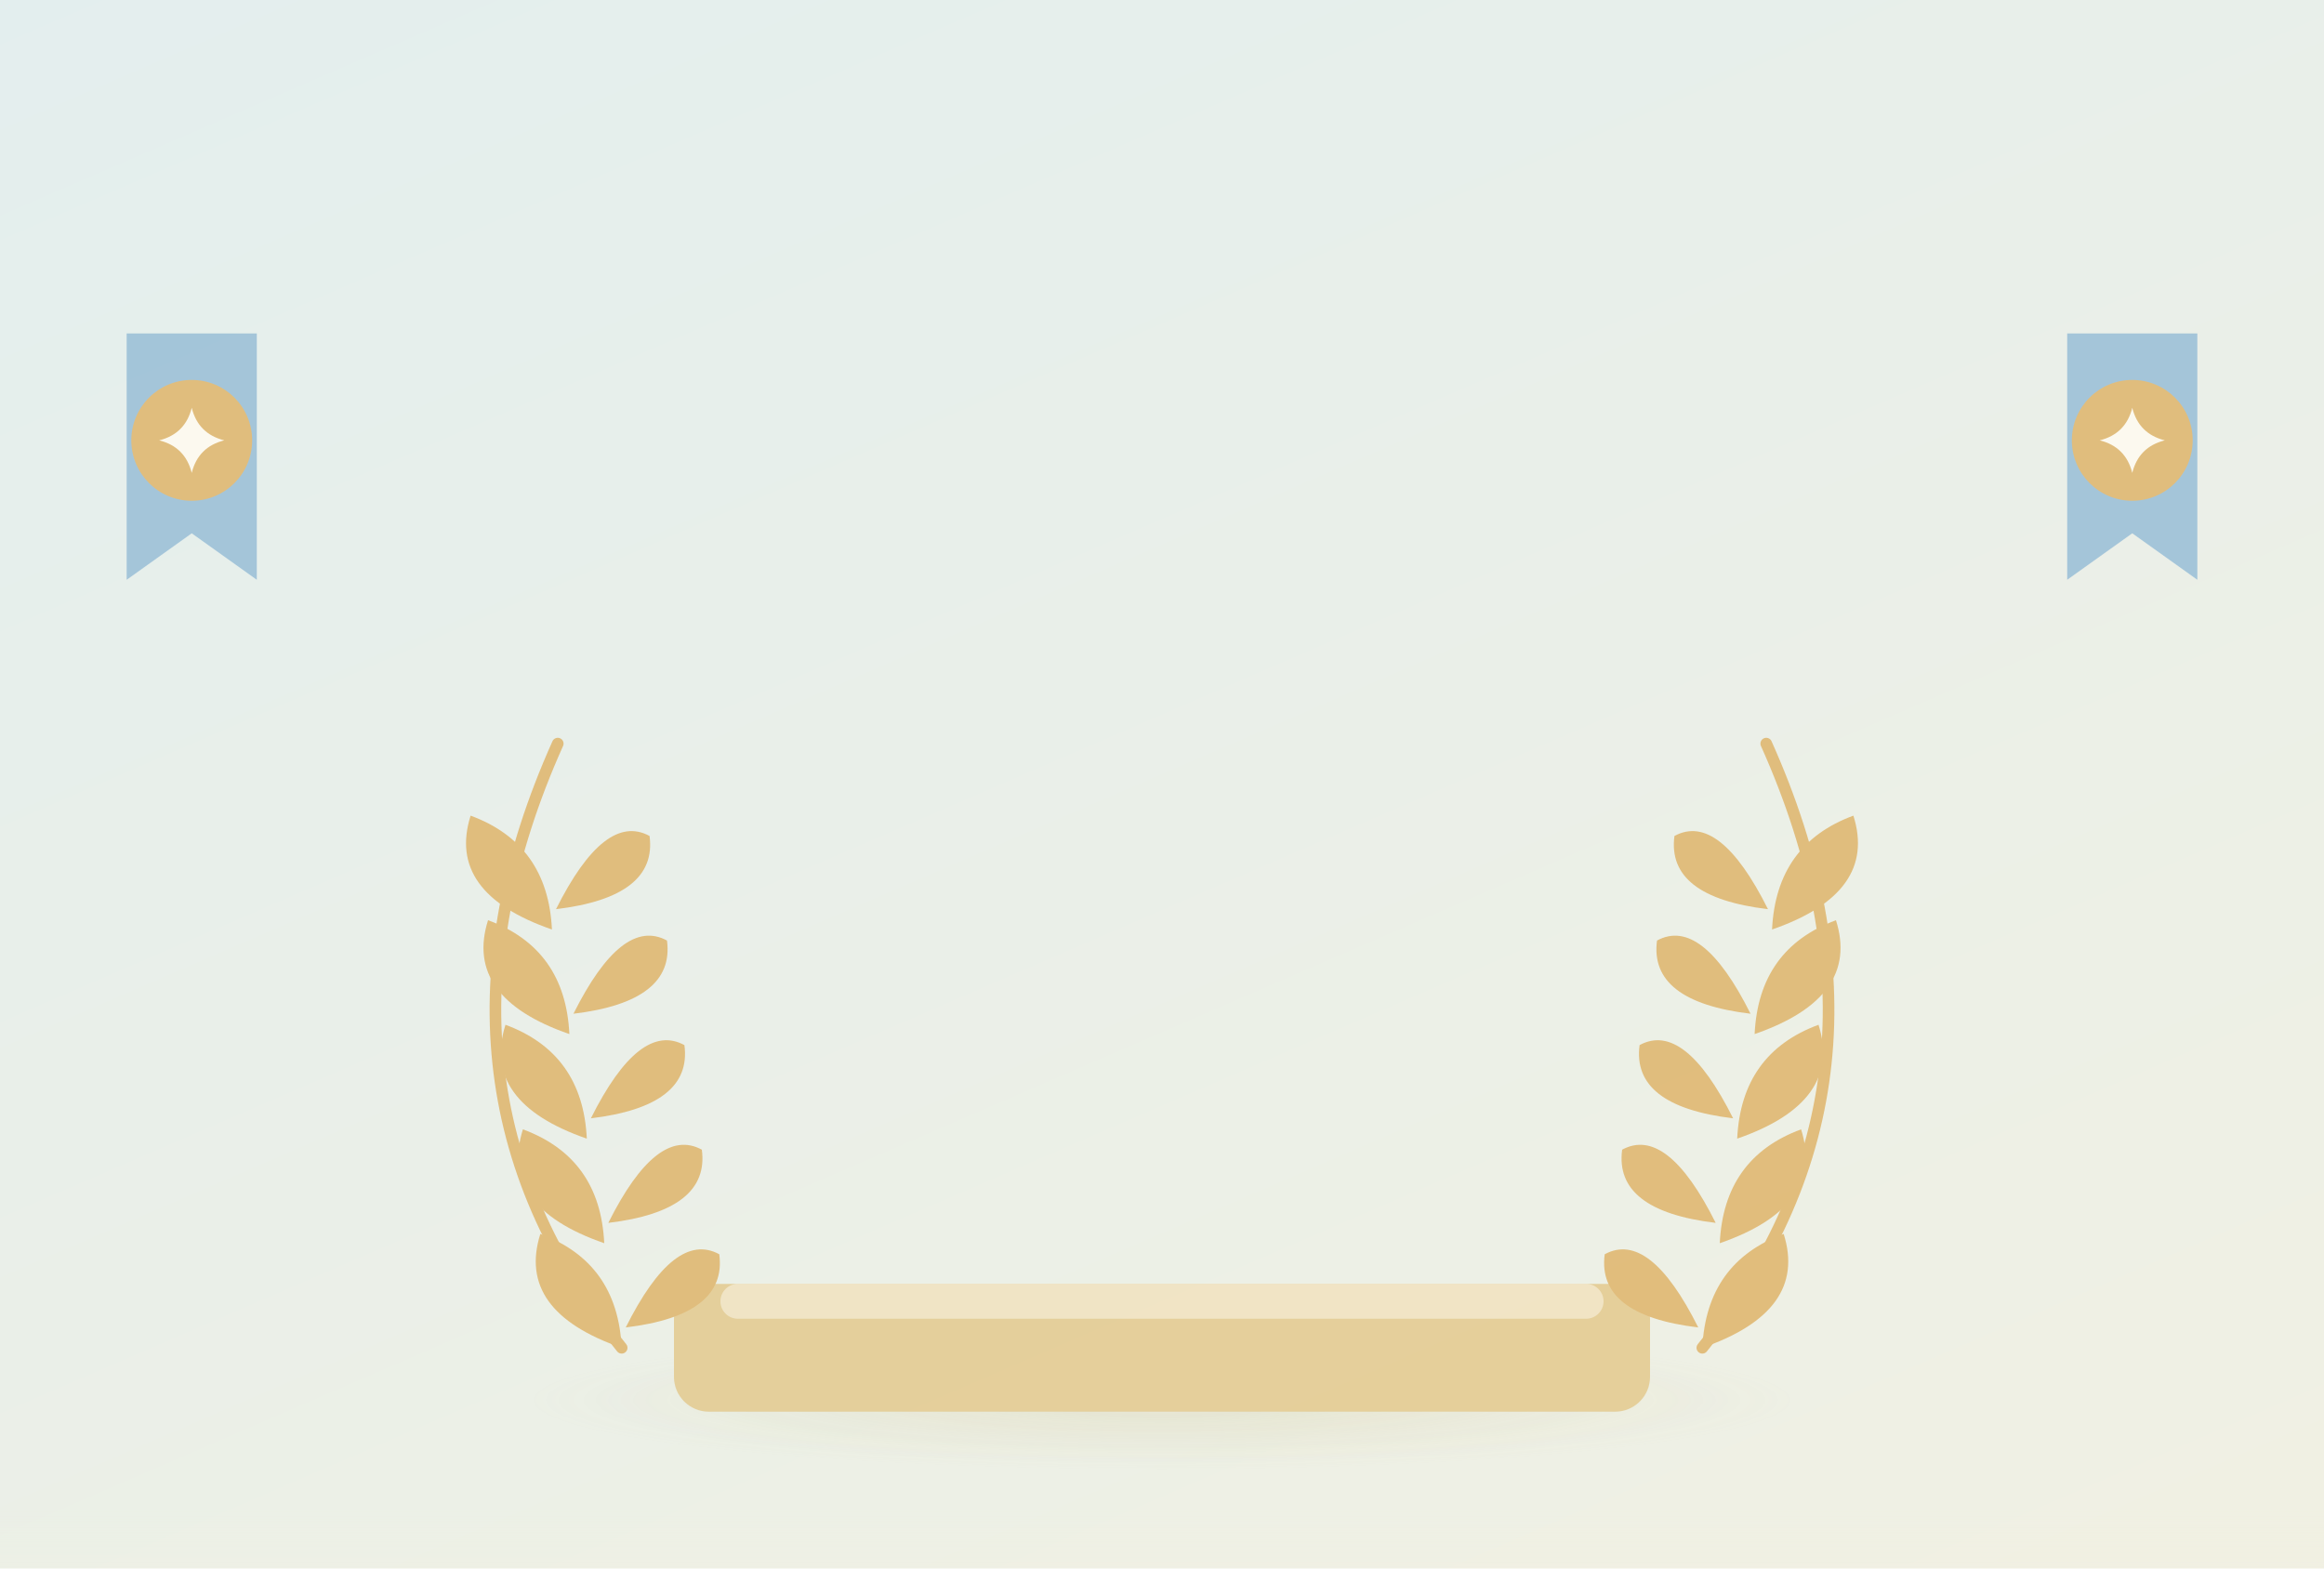
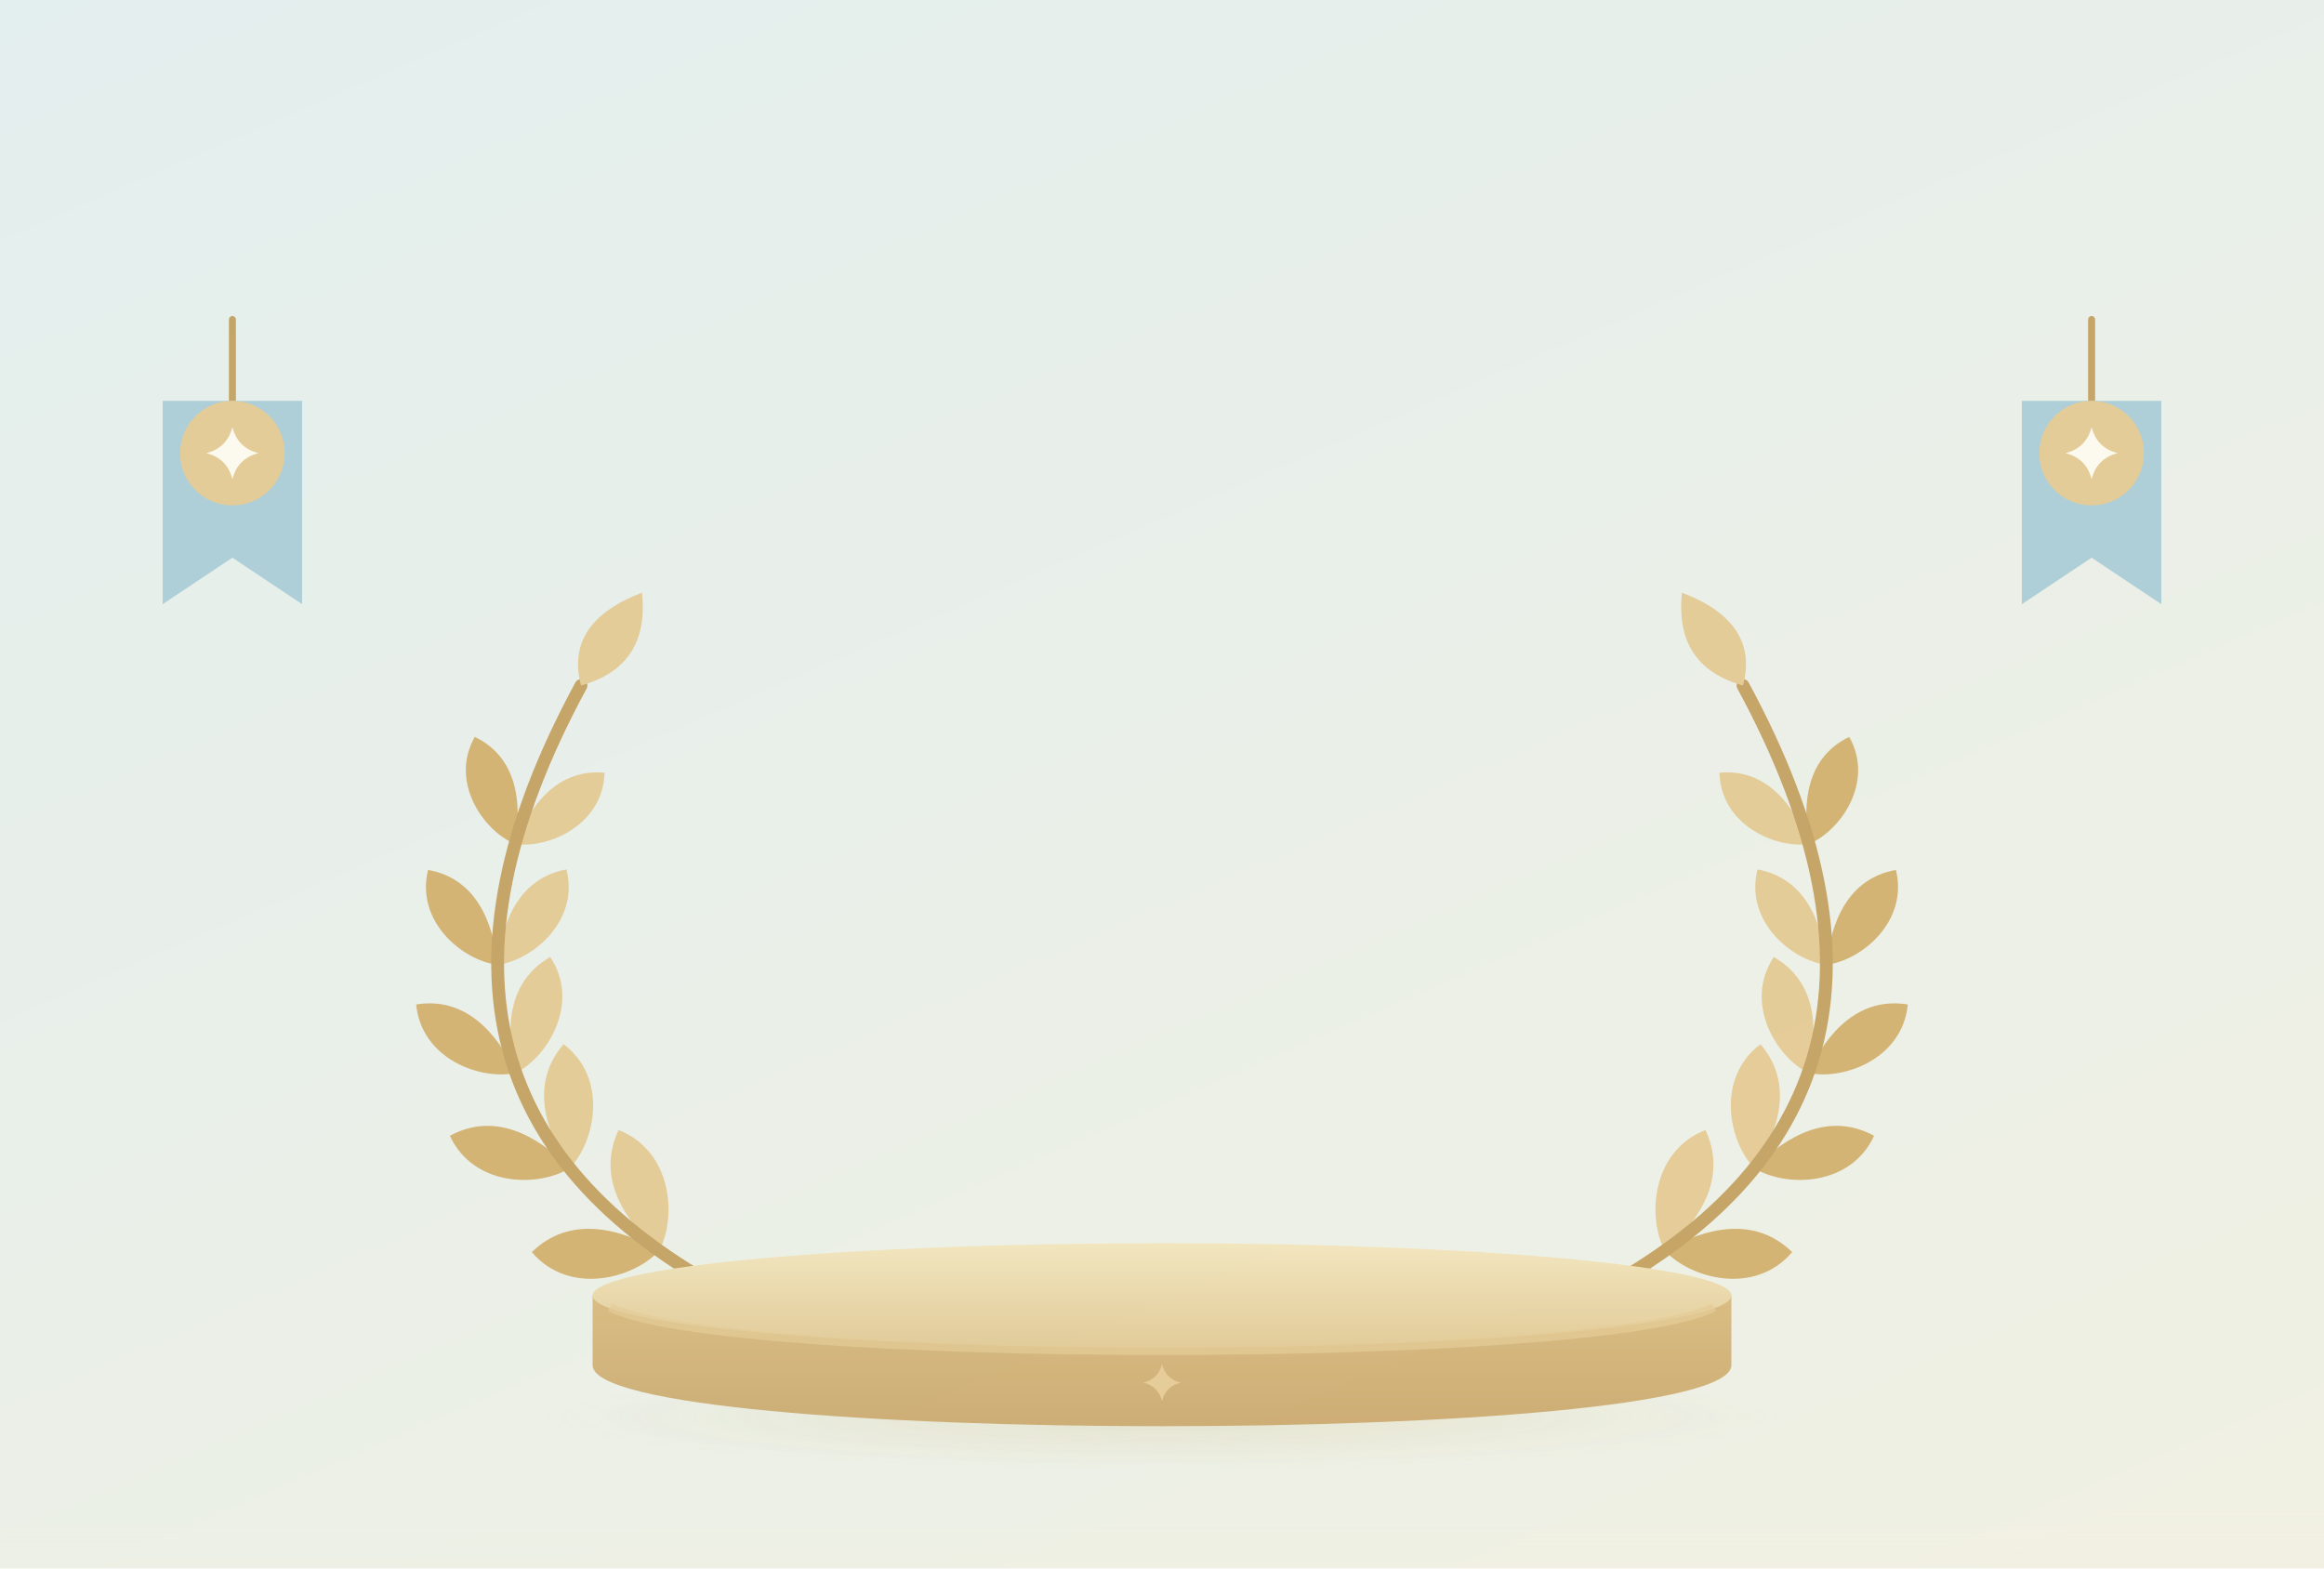
<svg xmlns="http://www.w3.org/2000/svg" viewBox="0 70 400 270" preserveAspectRatio="xMidYMid slice" aria-hidden="true" color="">
  <defs>
    <linearGradient id="world-_r_u_-champion-d-base" x2=".2" y2="1">
      <stop stop-color="#e1eef0" />
      <stop offset="1" stop-color="#fcf2d9" />
    </linearGradient>
    <radialGradient id="world-_r_u_-champion-d-glow">
      <stop stop-color="#fff6d9" stop-opacity="0.78" />
      <stop offset="1" stop-color="#fff6d9" stop-opacity="0" />
    </radialGradient>
    <radialGradient id="world-_r_u_-champion-d-shadow">
      <stop stop-color="#c0aa65" stop-opacity=".2" />
      <stop offset="1" stop-color="#c0aa65" stop-opacity="0" />
    </radialGradient>
    <linearGradient id="world-_r_u_-champion-d-quiet" x2="0" y2="1">
      <stop stop-color="#fcf2d9" stop-opacity="0" />
      <stop offset=".18" stop-color="#fcf2d9" stop-opacity=".7" />
      <stop offset=".7" stop-color="#fcf2d9" stop-opacity=".82" />
      <stop offset="1" stop-color="#fcf2d9" stop-opacity="0" />
    </linearGradient>
  </defs>
  <rect width="400" height="850" fill="url(#world-_r_u_-champion-d-base)" />
  <g opacity="0.86">
-     <ellipse cx="200" cy="311" rx="110" ry="12" fill="url(#world-_r_u_-champion-d-shadow)" />
-     <rect x="116" y="291" width="168" height="22" rx="6" fill="#e3ca8f" />
-     <rect x="124" y="291" width="152" height="6" rx="3" fill="#fffaf0" opacity=".5" />
-     <g transform="translate(107 302) rotate(0) scale(1 1)">
-       <path d="M0 0Q-37-46-11-104" fill="none" stroke="#dfb56c" stroke-width="2" stroke-linecap="round" stroke-linejoin="round" />
-       <g transform="translate(0 0) rotate(0) scale(0.7)">
-         <path d="M0 0Q-26-9-20-28Q-1-21 0 0M1-5Q13-29 24-23Q26-8 1-5" fill="#dfb56c" />
+     <defs>
+       <linearGradient id="world-_r_u_-champion-d-podium-top" x2="0" y2="1">
+         <stop stop-color="#f3e4b8" />
+         <stop offset="1" stop-color="#dfc58d" />
+       </linearGradient>
+       <linearGradient id="world-_r_u_-champion-d-podium-front" x2="0" y2="1">
+         <stop stop-color="#d6b574" />
+         <stop offset="1" stop-color="#c7a364" />
+       </linearGradient>
+     </defs>
+     <ellipse cx="200" cy="314" rx="108" ry="9" fill="url(#world-_r_u_-champion-d-shadow)" />
+     <g data-champion-wreath="left">
+       <g transform="translate(113.4464 285.2928) rotate(-54.61037) scale(0.8056)">
+         <path d="M0 0C-8 -1 -19 -10 -16 -22C-5 -20 -1 -10 0 0Z" fill="#cfaa62" />
+         <path d="M0 0C8 -1 19 -10 16 -22C5 -20 1 -10 0 0Z" fill="#e3c68b" />
      </g>
-       <g transform="translate(-3 -18) rotate(0) scale(0.7)">
-         <path d="M0 0Q-26-9-20-28Q-1-21 0 0M1-5Q13-29 24-23Q26-8 1-5" fill="#dfb56c" />
+       <g transform="translate(98.0546 271.0842) rotate(-38.84866) scale(0.7852)">
+         <path d="M0 0C-8 -1 -19 -10 -16 -22C-5 -20 -1 -10 0 0Z" fill="#cfaa62" />
+         <path d="M0 0C8 -1 19 -10 16 -22C5 -20 1 -10 0 0Z" fill="#e3c68b" />
      </g>
-       <g transform="translate(-6 -36) rotate(0) scale(0.7)">
-         <path d="M0 0Q-26-9-20-28Q-1-21 0 0M1-5Q13-29 24-23Q26-8 1-5" fill="#dfb56c" />
+       <g transform="translate(88.7896 254.6792) rotate(-19.50987) scale(0.7648)">
+         <path d="M0 0C-8 -1 -19 -10 -16 -22C-5 -20 -1 -10 0 0Z" fill="#cfaa62" />
+         <path d="M0 0C8 -1 19 -10 16 -22C5 -20 1 -10 0 0Z" fill="#e3c68b" />
      </g>
-       <g transform="translate(-9 -54) rotate(0) scale(0.7)">
-         <path d="M0 0Q-26-9-20-28Q-1-21 0 0M1-5Q13-29 24-23Q26-8 1-5" fill="#dfb56c" />
+       <g transform="translate(85.6514 236.0778) rotate(-0.2175528) scale(0.7444)">
+         <path d="M0 0C-8 -1 -19 -10 -16 -22C-5 -20 -1 -10 0 0Z" fill="#cfaa62" />
+         <path d="M0 0C8 -1 19 -10 16 -22C5 -20 1 -10 0 0Z" fill="#e3c68b" />
      </g>
-       <g transform="translate(-12 -72) rotate(0) scale(0.7)">
-         <path d="M0 0Q-26-9-20-28Q-1-21 0 0M1-5Q13-29 24-23Q26-8 1-5" fill="#dfb56c" />
+       <g transform="translate(88.64 215.28) rotate(15.45067) scale(0.724)">
+         <path d="M0 0C-8 -1 -19 -10 -16 -22C-5 -20 -1 -10 0 0Z" fill="#cfaa62" />
+         <path d="M0 0C8 -1 19 -10 16 -22C5 -20 1 -10 0 0Z" fill="#e3c68b" />
+       </g>
+       <path d="M128 294Q61 260 100 188" fill="none" stroke="#bf9953" stroke-width="2.2" stroke-linecap="round" stroke-linejoin="round" />
+       <g transform="translate(100 188) rotate(22) scale(0.75)">
+         <path d="M0 0Q-9-12 5-25Q13-10 0 0Z" fill="#e3c68b" />
      </g>
    </g>
-     <g transform="translate(293 302) rotate(0) scale(-1 1)">
-       <path d="M0 0Q-37-46-11-104" fill="none" stroke="#dfb56c" stroke-width="2" stroke-linecap="round" stroke-linejoin="round" />
-       <g transform="translate(0 0) rotate(0) scale(0.7)">
-         <path d="M0 0Q-26-9-20-28Q-1-21 0 0M1-5Q13-29 24-23Q26-8 1-5" fill="#dfb56c" />
+     <g data-champion-wreath="right" transform="translate(400 0) scale(-1 1)">
+       <g transform="translate(113.4464 285.2928) rotate(-54.61037) scale(0.8056)">
+         <path d="M0 0C-8 -1 -19 -10 -16 -22C-5 -20 -1 -10 0 0Z" fill="#cfaa62" />
+         <path d="M0 0C8 -1 19 -10 16 -22C5 -20 1 -10 0 0Z" fill="#e3c68b" />
      </g>
-       <g transform="translate(-3 -18) rotate(0) scale(0.7)">
-         <path d="M0 0Q-26-9-20-28Q-1-21 0 0M1-5Q13-29 24-23Q26-8 1-5" fill="#dfb56c" />
+       <g transform="translate(98.0546 271.0842) rotate(-38.84866) scale(0.7852)">
+         <path d="M0 0C-8 -1 -19 -10 -16 -22C-5 -20 -1 -10 0 0Z" fill="#cfaa62" />
+         <path d="M0 0C8 -1 19 -10 16 -22C5 -20 1 -10 0 0Z" fill="#e3c68b" />
      </g>
-       <g transform="translate(-6 -36) rotate(0) scale(0.7)">
-         <path d="M0 0Q-26-9-20-28Q-1-21 0 0M1-5Q13-29 24-23Q26-8 1-5" fill="#dfb56c" />
+       <g transform="translate(88.7896 254.6792) rotate(-19.50987) scale(0.7648)">
+         <path d="M0 0C-8 -1 -19 -10 -16 -22C-5 -20 -1 -10 0 0Z" fill="#cfaa62" />
+         <path d="M0 0C8 -1 19 -10 16 -22C5 -20 1 -10 0 0Z" fill="#e3c68b" />
      </g>
-       <g transform="translate(-9 -54) rotate(0) scale(0.7)">
-         <path d="M0 0Q-26-9-20-28Q-1-21 0 0M1-5Q13-29 24-23Q26-8 1-5" fill="#dfb56c" />
+       <g transform="translate(85.6514 236.0778) rotate(-0.2175528) scale(0.7444)">
+         <path d="M0 0C-8 -1 -19 -10 -16 -22C-5 -20 -1 -10 0 0Z" fill="#cfaa62" />
+         <path d="M0 0C8 -1 19 -10 16 -22C5 -20 1 -10 0 0Z" fill="#e3c68b" />
      </g>
-       <g transform="translate(-12 -72) rotate(0) scale(0.7)">
-         <path d="M0 0Q-26-9-20-28Q-1-21 0 0M1-5Q13-29 24-23Q26-8 1-5" fill="#dfb56c" />
+       <g transform="translate(88.64 215.28) rotate(15.45067) scale(0.724)">
+         <path d="M0 0C-8 -1 -19 -10 -16 -22C-5 -20 -1 -10 0 0Z" fill="#cfaa62" />
+         <path d="M0 0C8 -1 19 -10 16 -22C5 -20 1 -10 0 0Z" fill="#e3c68b" />
+       </g>
+       <path d="M128 294Q61 260 100 188" fill="none" stroke="#bf9953" stroke-width="2.2" stroke-linecap="round" stroke-linejoin="round" />
+       <g transform="translate(100 188) rotate(22) scale(0.75)">
+         <path d="M0 0Q-9-12 5-25Q13-10 0 0Z" fill="#e3c68b" />
      </g>
    </g>
-     <g transform="translate(33 149) rotate(0) scale(0.8)">
-       <path d="M-14-27H14V26L0 16L-14 26Z" fill="#99bed7" />
-       <circle cx="0" cy="-4" r="13" fill="#dfb56c" />
-       <g transform="translate(0 -4) rotate(0) scale(0.7)">
+     <g transform="translate(40 145) rotate(0) scale(1)">
+       <path d="M0-20V-5" fill="none" stroke="#bf9953" stroke-width="1.2" stroke-linecap="round" stroke-linejoin="round" />
+       <path d="M-12-6H12V29L0 21L-12 29Z" fill="#a5cad4" />
+       <circle cx="0" cy="3" r="9" fill="#e3c68b" />
+       <g transform="translate(0 3) rotate(0) scale(0.45)">
        <path d="M0-10Q2-2 10 0Q2 2 0 10Q-2 2-10 0Q-2-2 0-10Z" fill="#fffaf0" />
      </g>
    </g>
-     <g transform="translate(367 149) rotate(0) scale(0.8)">
-       <path d="M-14-27H14V26L0 16L-14 26Z" fill="#99bed7" />
-       <circle cx="0" cy="-4" r="13" fill="#dfb56c" />
-       <g transform="translate(0 -4) rotate(0) scale(0.7)">
+     <g transform="translate(360 145) rotate(0) scale(1)">
+       <path d="M0-20V-5" fill="none" stroke="#bf9953" stroke-width="1.2" stroke-linecap="round" stroke-linejoin="round" />
+       <path d="M-12-6H12V29L0 21L-12 29Z" fill="#a5cad4" />
+       <circle cx="0" cy="3" r="9" fill="#e3c68b" />
+       <g transform="translate(0 3) rotate(0) scale(0.45)">
        <path d="M0-10Q2-2 10 0Q2 2 0 10Q-2 2-10 0Q-2-2 0-10Z" fill="#fffaf0" />
      </g>
+     </g>
+     <path d="M102 293V305C102 319 298 319 298 305V293Z" fill="url(#world-_r_u_-champion-d-podium-front)" />
+     <ellipse cx="200" cy="293" rx="98" ry="9" fill="url(#world-_r_u_-champion-d-podium-top)" />
+     <path d="M105 295C124 305 276 305 295 295" fill="none" stroke="#e3c68b" stroke-width="1.5" opacity=".7" />
+     <g transform="translate(200 308) rotate(0) scale(0.32)">
+       <path d="M0-10Q2-2 10 0Q2 2 0 10Q-2 2-10 0Q-2-2 0-10Z" fill="#e3c68b" />
    </g>
  </g>
  <rect y="330" width="400" height="390" fill="url(#world-_r_u_-champion-d-quiet)" />
  <g opacity="0.72">
-     <path d="M0 749Q191 701 400 746V850H0Z" fill="#dbe3cc" />
-     <g transform="translate(54 801) rotate(0) scale(1)">
-       <path d="M-24-48H24L17-15Q0 2-17-15Z" fill="#dfb56c" />
-       <path d="M-24-40Q-50-47-39-20Q-31-5-15-12M24-40Q50-47 39-20Q31-5 15-12" fill="none" stroke="#dfb56c" stroke-width="5" stroke-linecap="round" stroke-linejoin="round" />
-       <rect x="-3" y="-9" width="6" height="29" rx="2" fill="#dfb56c" />
-       <rect x="-21" y="18" width="42" height="8" rx="3" fill="#dfb56c" />
-       <g transform="translate(0 -30) rotate(0) scale(0.8)">
+     <path d="M0 749Q200 711 400 749V850H0Z" fill="#dce7d8" />
+     <g transform="translate(55 807) rotate(0) scale(1)">
+       <ellipse cx="0" cy="20" rx="29" ry="5" fill="url(#world-_r_u_-champion-d-shadow)" />
+       <path d="M-18-36H-29Q-36-15-16-13M18-36H29Q36-15 16-13" fill="none" stroke="#cfaa62" stroke-width="4" stroke-linecap="round" stroke-linejoin="round" />
+       <path d="M-20-42H20L16-18Q14-5 0-4Q-14-5-16-18Z" fill="#e3c68b" />
+       <rect x="-3" y="-5" width="6" height="21" rx="2" fill="#cfaa62" />
+       <rect x="-19" y="15" width="38" height="7" rx="3" fill="#cfaa62" />
+       <g transform="translate(0 -26) rotate(0) scale(0.62)">
        <path d="M0-10Q2-2 10 0Q2 2 0 10Q-2 2-10 0Q-2-2 0-10Z" fill="#fffaf0" />
      </g>
    </g>
  </g>
</svg>
